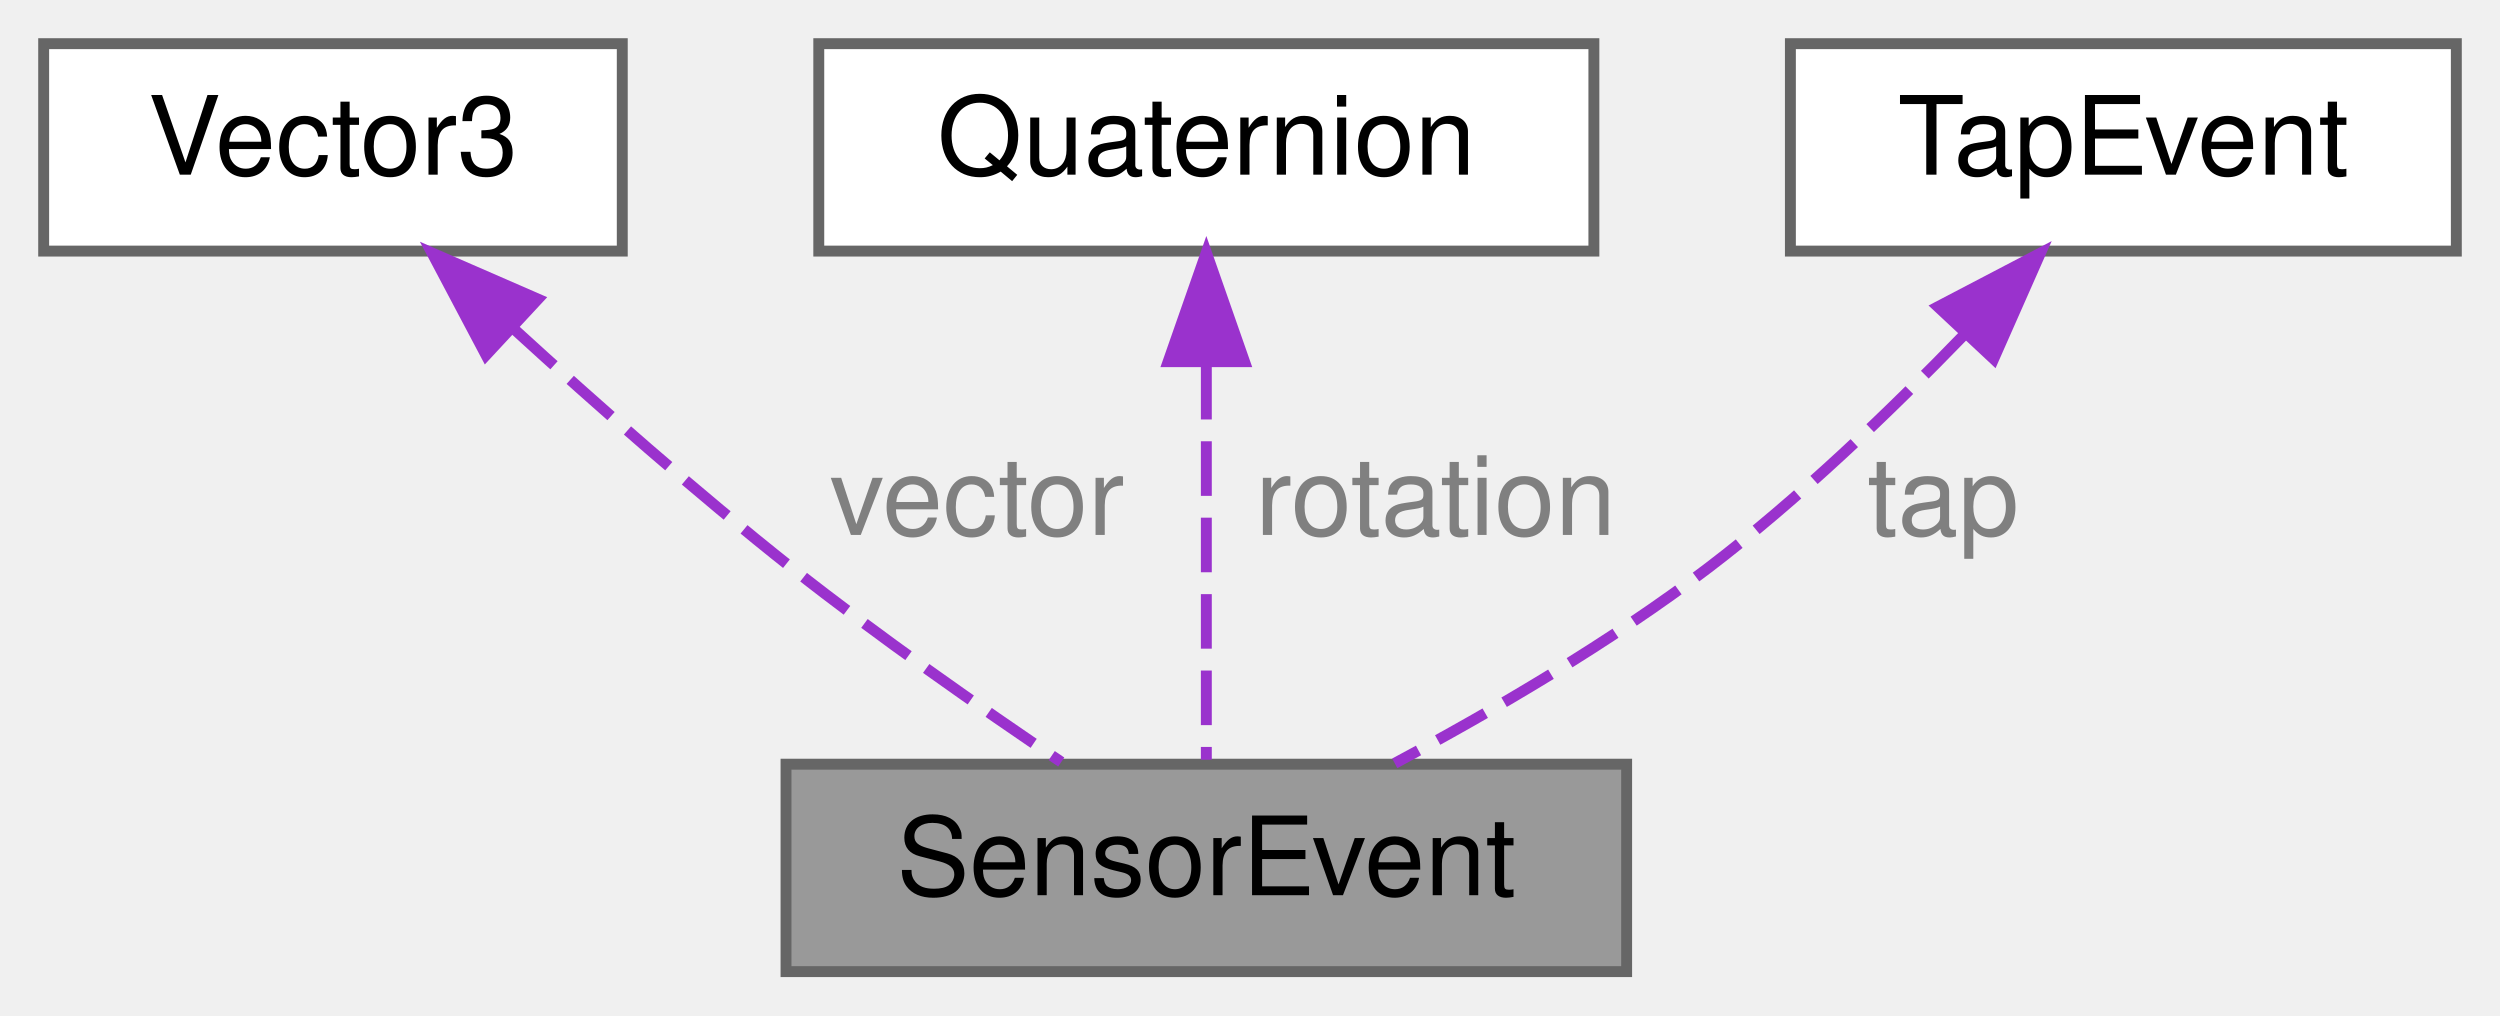
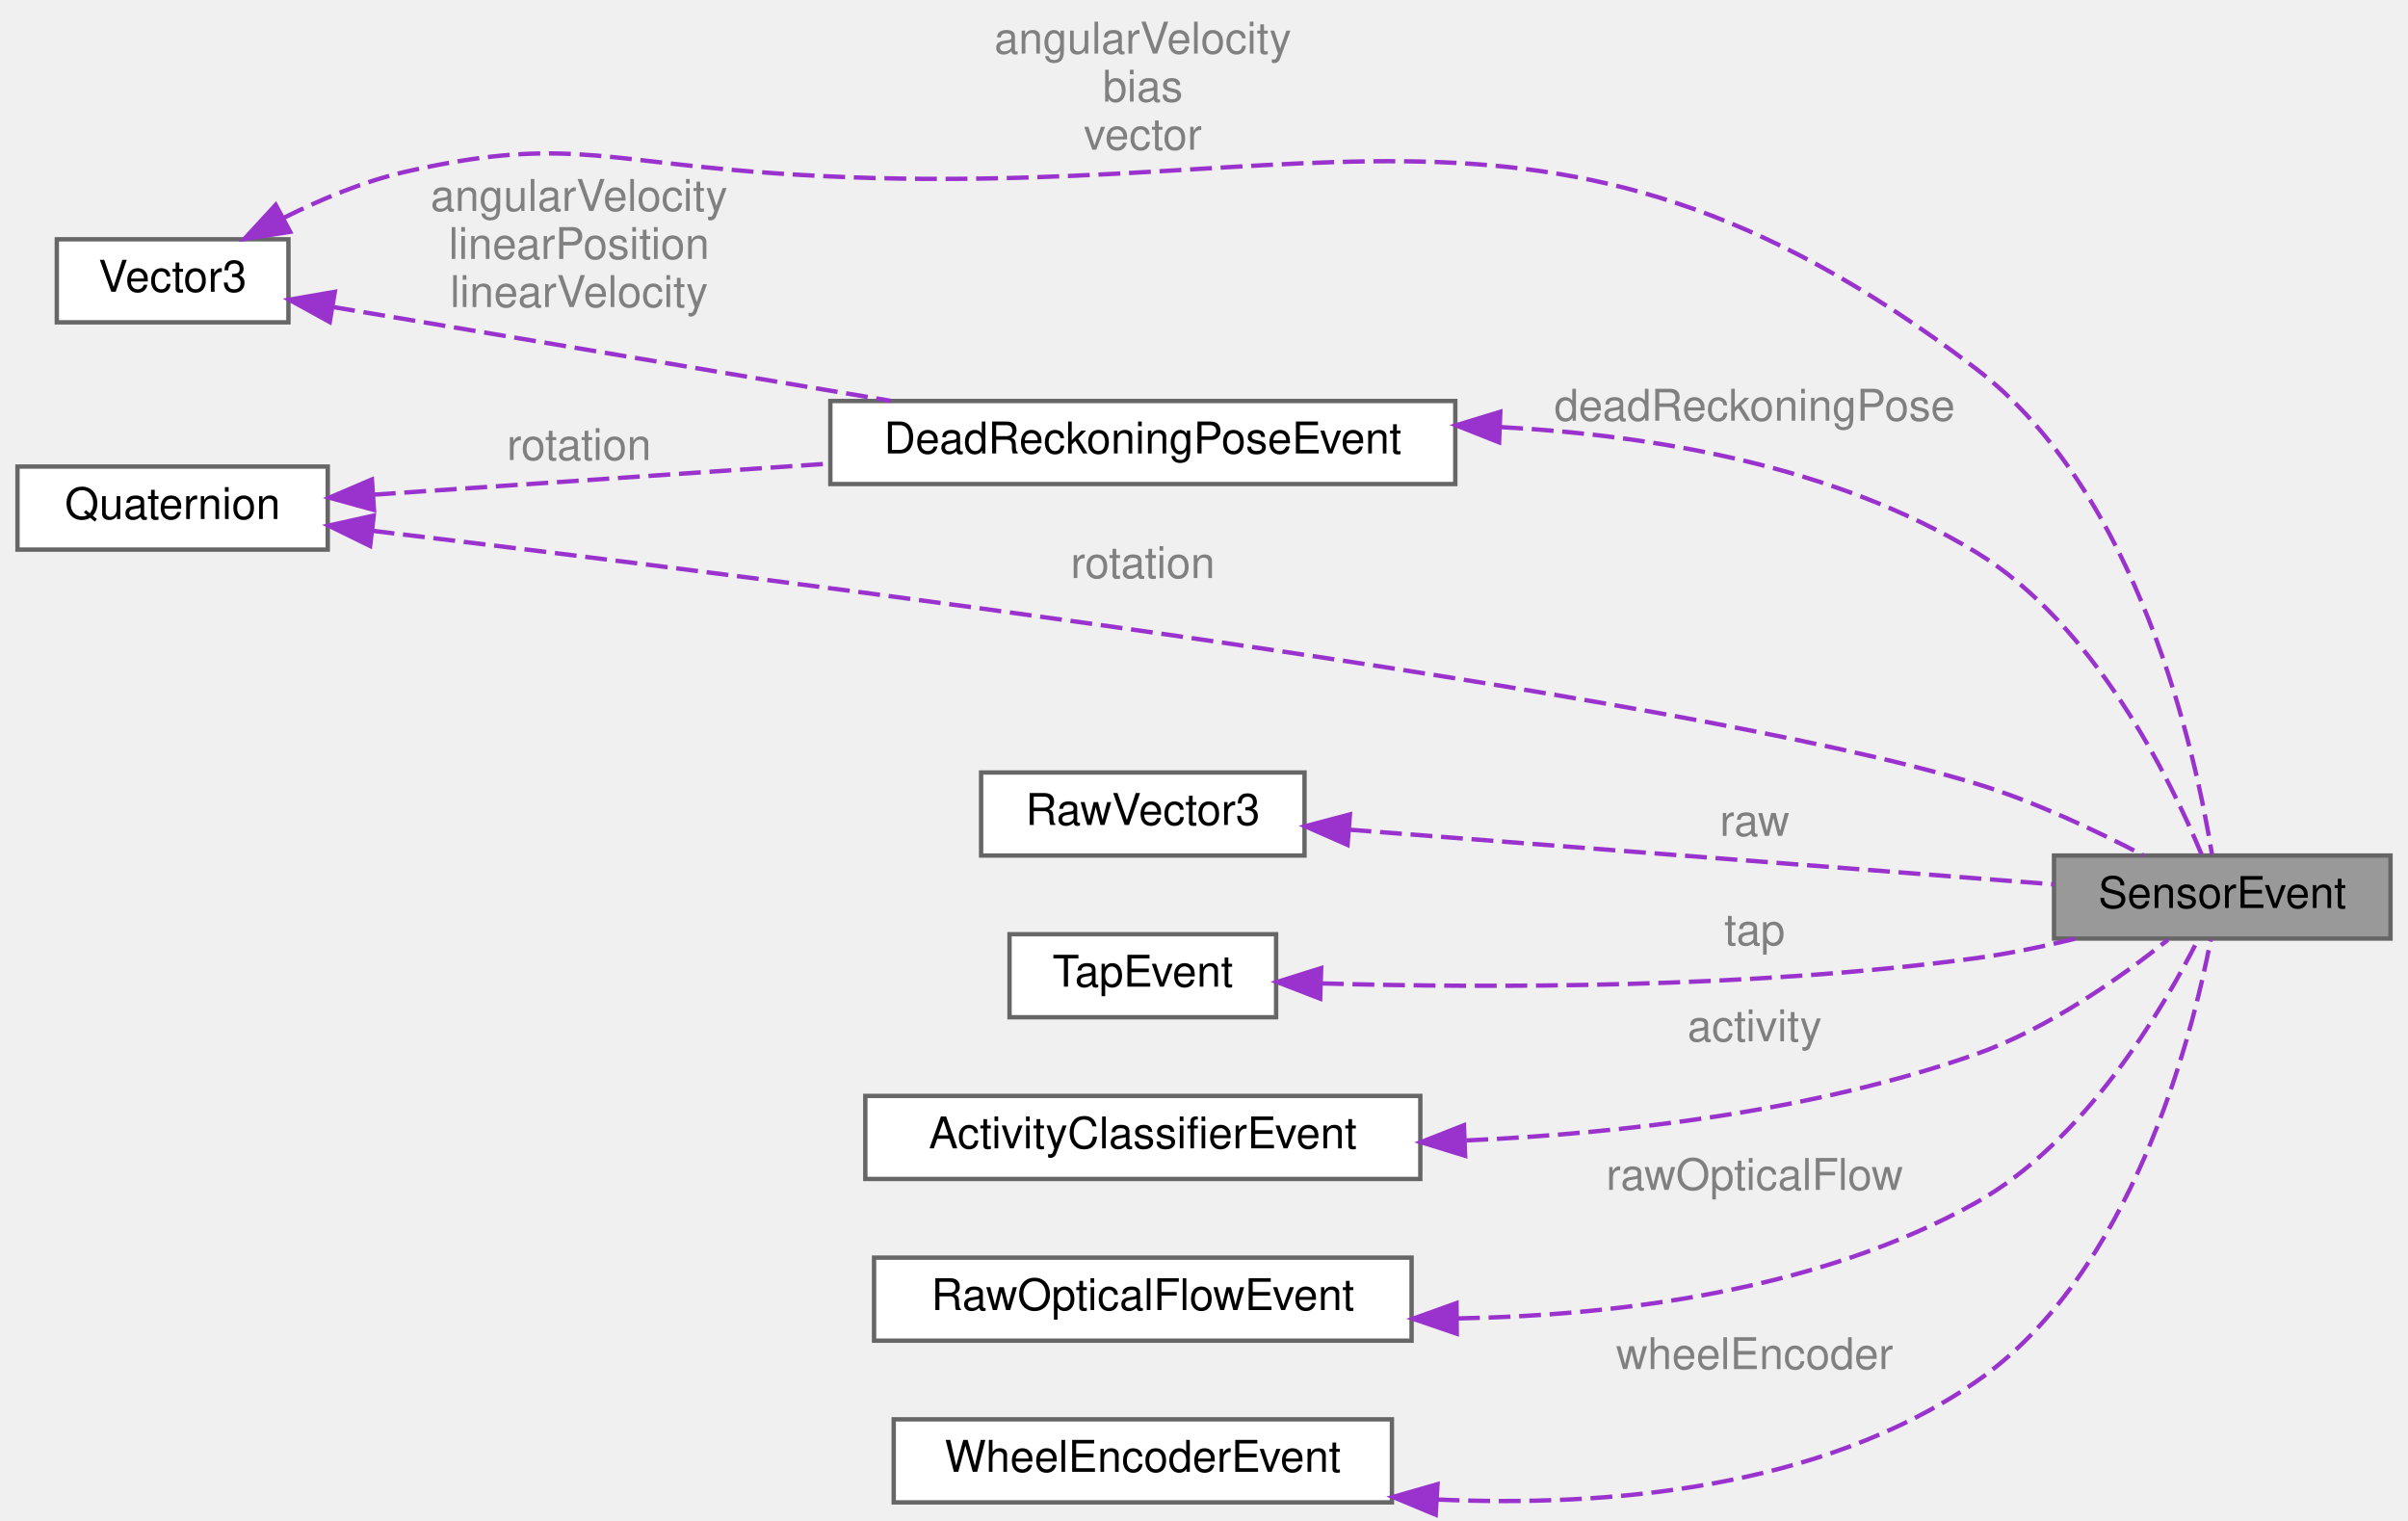
- <svg xmlns="http://www.w3.org/2000/svg" xmlns:xlink="http://www.w3.org/1999/xlink" width="229pt" height="93pt" viewBox="0.00 0.00 229.00 93.00">
-   <g id="graph0" class="graph" transform="scale(1 1) rotate(0) translate(4 89)">
+ <svg xmlns="http://www.w3.org/2000/svg" xmlns:xlink="http://www.w3.org/1999/xlink" width="551pt" height="348pt" viewBox="0.00 0.00 551.00 347.50">
+   <g id="graph0" class="graph" transform="scale(1 1) rotate(0) translate(4 343.5)">
    <g id="Node000001" class="node">
      <g id="a_Node000001">
        <a xlink:title="Container for a single decoded SH-2 sensor report.">
-           <polygon fill="#999999" stroke="#666666" points="145,-19 68,-19 68,0 145,0 145,-19" />
-           <text text-anchor="middle" x="106.5" y="-7" font-family="Helvetica,sans-Serif" font-size="10.00">SensorEvent</text>
+           <polygon fill="#999999" stroke="#666666" points="543,-148 466,-148 466,-129 543,-129 543,-148" />
+           <text text-anchor="middle" x="504.5" y="-136" font-family="Helvetica,sans-Serif" font-size="10.00">SensorEvent</text>
        </a>
      </g>
    </g>
    <g id="Node000002" class="node">
      <g id="a_Node000002">
        <a xlink:href="structVector3.html" target="_top" xlink:title="Three-axis vector with sensor accuracy indicator.">
-           <polygon fill="white" stroke="#666666" points="53,-85 0,-85 0,-66 53,-66 53,-85" />
-           <text text-anchor="middle" x="26.5" y="-73" font-family="Helvetica,sans-Serif" font-size="10.00">Vector3</text>
+           <polygon fill="white" stroke="#666666" points="62,-289 9,-289 9,-270 62,-270 62,-289" />
+           <text text-anchor="middle" x="35.5" y="-277" font-family="Helvetica,sans-Serif" font-size="10.00">Vector3</text>
        </a>
      </g>
    </g>
    <g id="edge1_Node000001_Node000002" class="edge">
      <g id="a_edge1_Node000001_Node000002">
        <a xlink:title=" ">
-           <path fill="none" stroke="#9a32cd" stroke-dasharray="5,2" d="M43.04,-58.9C50.62,-51.97 59.83,-43.86 68.5,-37 76.45,-30.72 85.78,-24.2 93.21,-19.2" />
-           <polygon fill="#9a32cd" stroke="#9a32cd" points="40.52,-56.47 35.57,-65.83 45.28,-61.6 40.52,-56.47" />
+           <path fill="none" stroke="#9a32cd" stroke-dasharray="5,2" d="M60.95,-293.91C69.52,-298.2 79.41,-302.33 89,-304.5 123.25,-312.24 133,-307.29 168,-304.5 293.64,-294.47 347.66,-335.78 448,-259.5 485.35,-231.11 498.36,-171.66 502.15,-148.26" />
+           <polygon fill="#9a32cd" stroke="#9a32cd" points="62.39,-290.71 51.92,-289.09 59.09,-296.88 62.39,-290.71" />
        </a>
      </g>
-       <text text-anchor="middle" x="85.5" y="-40" font-family="Helvetica,sans-Serif" font-size="10.00" fill="grey"> vector</text>
+       <text text-anchor="middle" x="257.5" y="-331.5" font-family="Helvetica,sans-Serif" font-size="10.00" fill="grey"> angularVelocity</text>
+       <text text-anchor="middle" x="257.5" y="-320.5" font-family="Helvetica,sans-Serif" font-size="10.00" fill="grey">bias</text>
+       <text text-anchor="middle" x="257.5" y="-309.5" font-family="Helvetica,sans-Serif" font-size="10.00" fill="grey">vector</text>
+     </g>
+     <g id="Node000008" class="node">
+       <g id="a_Node000008">
+         <a xlink:href="structDeadReckoningPoseEvent.html" target="_top" xlink:title="Dead reckoning position/orientation/velocity payload.">
+           <polygon fill="white" stroke="#666666" points="329,-252 186,-252 186,-233 329,-233 329,-252" />
+           <text text-anchor="middle" x="257.5" y="-240" font-family="Helvetica,sans-Serif" font-size="10.00">DeadReckoningPoseEvent</text>
+         </a>
+       </g>
+     </g>
+     <g id="edge8_Node000008_Node000002" class="edge">
+       <g id="a_edge8_Node000008_Node000002">
+         <a xlink:title=" ">
+           <path fill="none" stroke="#9a32cd" stroke-dasharray="5,2" d="M72.26,-273.49C106.78,-267.68 159.59,-258.8 199.84,-252.03" />
+           <polygon fill="#9a32cd" stroke="#9a32cd" points="71.45,-270.07 62.17,-275.18 72.61,-276.98 71.45,-270.07" />
+         </a>
+       </g>
+       <text text-anchor="middle" x="128.5" y="-295.5" font-family="Helvetica,sans-Serif" font-size="10.00" fill="grey"> angularVelocity</text>
+       <text text-anchor="middle" x="128.5" y="-284.5" font-family="Helvetica,sans-Serif" font-size="10.00" fill="grey">linearPosition</text>
+       <text text-anchor="middle" x="128.5" y="-273.5" font-family="Helvetica,sans-Serif" font-size="10.00" fill="grey">linearVelocity</text>
    </g>
    <g id="Node000003" class="node">
      <g id="a_Node000003">
        <a xlink:href="structQuaternion.html" target="_top" xlink:title="Unit quaternion with sensor accuracy indicator.">
-           <polygon fill="white" stroke="#666666" points="142,-85 71,-85 71,-66 142,-66 142,-85" />
-           <text text-anchor="middle" x="106.5" y="-73" font-family="Helvetica,sans-Serif" font-size="10.00">Quaternion</text>
+           <polygon fill="white" stroke="#666666" points="71,-237 0,-237 0,-218 71,-218 71,-237" />
+           <text text-anchor="middle" x="35.5" y="-225" font-family="Helvetica,sans-Serif" font-size="10.00">Quaternion</text>
        </a>
      </g>
    </g>
    <g id="edge2_Node000001_Node000003" class="edge">
      <g id="a_edge2_Node000001_Node000003">
        <a xlink:title=" ">
-           <path fill="none" stroke="#9a32cd" stroke-dasharray="5,2" d="M106.5,-55.58C106.5,-43.63 106.5,-28.72 106.5,-19.41" />
-           <polygon fill="#9a32cd" stroke="#9a32cd" points="103,-55.87 106.5,-65.87 110,-55.87 103,-55.87" />
+           <path fill="none" stroke="#9a32cd" stroke-dasharray="5,2" d="M81.27,-222.29C173.11,-211.32 379.92,-185.19 448,-164.5 461.44,-160.42 475.77,-153.63 486.51,-148.02" />
+           <polygon fill="#9a32cd" stroke="#9a32cd" points="80.69,-218.83 71.18,-223.49 81.52,-225.78 80.69,-218.83" />
        </a>
      </g>
-       <text text-anchor="middle" x="127.5" y="-40" font-family="Helvetica,sans-Serif" font-size="10.00" fill="grey"> rotation</text>
+       <text text-anchor="middle" x="257.5" y="-211.5" font-family="Helvetica,sans-Serif" font-size="10.00" fill="grey"> rotation</text>
+     </g>
+     <g id="edge9_Node000008_Node000003" class="edge">
+       <g id="a_edge9_Node000008_Node000003">
+         <a xlink:title=" ">
+           <path fill="none" stroke="#9a32cd" stroke-dasharray="5,2" d="M81.53,-230.57C111.54,-232.62 151.61,-235.35 185.83,-237.68" />
+           <polygon fill="#9a32cd" stroke="#9a32cd" points="81.57,-227.07 71.36,-229.88 81.1,-234.05 81.57,-227.07" />
+         </a>
+       </g>
+       <text text-anchor="middle" x="128.5" y="-238.5" font-family="Helvetica,sans-Serif" font-size="10.00" fill="grey"> rotation</text>
    </g>
    <g id="Node000004" class="node">
      <g id="a_Node000004">
-         <a xlink:href="structTapEvent.html" target="_top" xlink:title="Tap detector event details.">
-           <polygon fill="white" stroke="#666666" points="221,-85 160,-85 160,-66 221,-66 221,-85" />
-           <text text-anchor="middle" x="190.5" y="-73" font-family="Helvetica,sans-Serif" font-size="10.00">TapEvent</text>
+         <a xlink:href="structRawVector3.html" target="_top" xlink:title="Raw integer 3-axis sample (ADC counts) with optional metadata.">
+           <polygon fill="white" stroke="#666666" points="294.5,-167 220.5,-167 220.5,-148 294.5,-148 294.5,-167" />
+           <text text-anchor="middle" x="257.5" y="-155" font-family="Helvetica,sans-Serif" font-size="10.00">RawVector3</text>
        </a>
      </g>
    </g>
    <g id="edge3_Node000001_Node000004" class="edge">
      <g id="a_edge3_Node000001_Node000004">
        <a xlink:title=" ">
-           <path fill="none" stroke="#9a32cd" stroke-dasharray="5,2" d="M175.82,-58.24C169.08,-51.27 160.77,-43.3 152.5,-37 143.55,-30.19 132.69,-23.85 123.76,-19.08" />
-           <polygon fill="#9a32cd" stroke="#9a32cd" points="173.51,-60.9 182.9,-65.81 178.62,-56.12 173.51,-60.9" />
+           <path fill="none" stroke="#9a32cd" stroke-dasharray="5,2" d="M304.8,-153.91C351.5,-150.29 422.71,-144.77 465.99,-141.41" />
+           <polygon fill="#9a32cd" stroke="#9a32cd" points="304.35,-150.43 294.65,-154.7 304.89,-157.41 304.35,-150.43" />
        </a>
      </g>
-       <text text-anchor="middle" x="174" y="-40" font-family="Helvetica,sans-Serif" font-size="10.00" fill="grey"> tap</text>
+       <text text-anchor="middle" x="397.5" y="-152.5" font-family="Helvetica,sans-Serif" font-size="10.00" fill="grey"> raw</text>
+     </g>
+     <g id="Node000005" class="node">
+       <g id="a_Node000005">
+         <a xlink:href="structTapEvent.html" target="_top" xlink:title="Tap detector event details.">
+           <polygon fill="white" stroke="#666666" points="288,-130 227,-130 227,-111 288,-111 288,-130" />
+           <text text-anchor="middle" x="257.5" y="-118" font-family="Helvetica,sans-Serif" font-size="10.00">TapEvent</text>
+         </a>
+       </g>
+     </g>
+     <g id="edge4_Node000001_Node000005" class="edge">
+       <g id="a_edge4_Node000001_Node000005">
+         <a xlink:title=" ">
+           <path fill="none" stroke="#9a32cd" stroke-dasharray="5,2" d="M298.47,-118.74C336.96,-117.65 396.73,-117.58 448,-124.5 455.48,-125.51 463.42,-127.15 470.87,-128.97" />
+           <polygon fill="#9a32cd" stroke="#9a32cd" points="298.08,-115.25 288.2,-119.07 298.31,-122.24 298.08,-115.25" />
+         </a>
+       </g>
+       <text text-anchor="middle" x="397.5" y="-127.5" font-family="Helvetica,sans-Serif" font-size="10.00" fill="grey"> tap</text>
+     </g>
+     <g id="Node000006" class="node">
+       <g id="a_Node000006">
+         <a xlink:href="structActivityClassifierEvent.html" target="_top" xlink:title="Personal activity classifier payload.">
+           <polygon fill="white" stroke="#666666" points="321,-93 194,-93 194,-74 321,-74 321,-93" />
+           <text text-anchor="middle" x="257.5" y="-81" font-family="Helvetica,sans-Serif" font-size="10.00">ActivityClassifierEvent</text>
+         </a>
+       </g>
+     </g>
+     <g id="edge5_Node000001_Node000006" class="edge">
+       <g id="a_edge5_Node000001_Node000006">
+         <a xlink:title=" ">
+           <path fill="none" stroke="#9a32cd" stroke-dasharray="5,2" d="M331.53,-82.81C367.48,-84.46 410.95,-89.49 448,-102.5 464.69,-108.36 481.38,-120.2 492.04,-128.7" />
+           <polygon fill="#9a32cd" stroke="#9a32cd" points="331.25,-79.3 321.12,-82.42 330.98,-86.29 331.25,-79.3" />
+         </a>
+       </g>
+       <text text-anchor="middle" x="397.5" y="-105.5" font-family="Helvetica,sans-Serif" font-size="10.00" fill="grey"> activity</text>
+     </g>
+     <g id="Node000007" class="node">
+       <g id="a_Node000007">
+         <a xlink:href="structRawOpticalFlowEvent.html" target="_top" xlink:title="Raw optical flow payload from SH2_RAW_OPTICAL_FLOW.">
+           <polygon fill="white" stroke="#666666" points="319,-56 196,-56 196,-37 319,-37 319,-56" />
+           <text text-anchor="middle" x="257.5" y="-44" font-family="Helvetica,sans-Serif" font-size="10.00">RawOpticalFlowEvent</text>
+         </a>
+       </g>
+     </g>
+     <g id="edge6_Node000001_Node000007" class="edge">
+       <g id="a_edge6_Node000001_Node000007">
+         <a xlink:title=" ">
+           <path fill="none" stroke="#9a32cd" stroke-dasharray="5,2" d="M329.62,-42.09C366.98,-42.79 412.29,-48.62 448,-68.5 473.2,-82.53 491.08,-113.13 498.97,-128.81" />
+           <polygon fill="#9a32cd" stroke="#9a32cd" points="329.33,-38.59 319.3,-42.02 329.28,-45.59 329.33,-38.59" />
+         </a>
+       </g>
+       <text text-anchor="middle" x="397.5" y="-71.5" font-family="Helvetica,sans-Serif" font-size="10.00" fill="grey"> rawOpticalFlow</text>
+     </g>
+     <g id="edge7_Node000001_Node000008" class="edge">
+       <g id="a_edge7_Node000001_Node000008">
+         <a xlink:title=" ">
+           <path fill="none" stroke="#9a32cd" stroke-dasharray="5,2" d="M339.51,-246.02C375.02,-244.12 415.84,-236.99 448,-217.5 475.24,-201 492.62,-165.47 499.77,-148.25" />
+           <polygon fill="#9a32cd" stroke="#9a32cd" points="339.02,-242.54 329.17,-246.44 339.3,-249.53 339.02,-242.54" />
+         </a>
+       </g>
+       <text text-anchor="middle" x="397.5" y="-247.5" font-family="Helvetica,sans-Serif" font-size="10.00" fill="grey"> deadReckoningPose</text>
+     </g>
+     <g id="Node000009" class="node">
+       <g id="a_Node000009">
+         <a xlink:href="structWheelEncoderEvent.html" target="_top" xlink:title="Wheel encoder payload.">
+           <polygon fill="white" stroke="#666666" points="314.5,-19 200.5,-19 200.5,0 314.5,0 314.5,-19" />
+           <text text-anchor="middle" x="257.5" y="-7" font-family="Helvetica,sans-Serif" font-size="10.00">WheelEncoderEvent</text>
+         </a>
+       </g>
+     </g>
+     <g id="edge10_Node000001_Node000009" class="edge">
+       <g id="a_edge10_Node000001_Node000009">
+         <a xlink:title=" ">
+           <path fill="none" stroke="#9a32cd" stroke-dasharray="5,2" d="M324.96,-0.65C363.99,1.08 412.47,-3.14 448,-27.5 483.72,-51.99 497.56,-106.45 501.86,-128.72" />
+           <polygon fill="#9a32cd" stroke="#9a32cd" points="324.52,2.83 314.74,-1.24 324.93,-4.16 324.52,2.83" />
+         </a>
+       </g>
+       <text text-anchor="middle" x="397.5" y="-30.5" font-family="Helvetica,sans-Serif" font-size="10.00" fill="grey"> wheelEncoder</text>
    </g>
  </g>
</svg>
